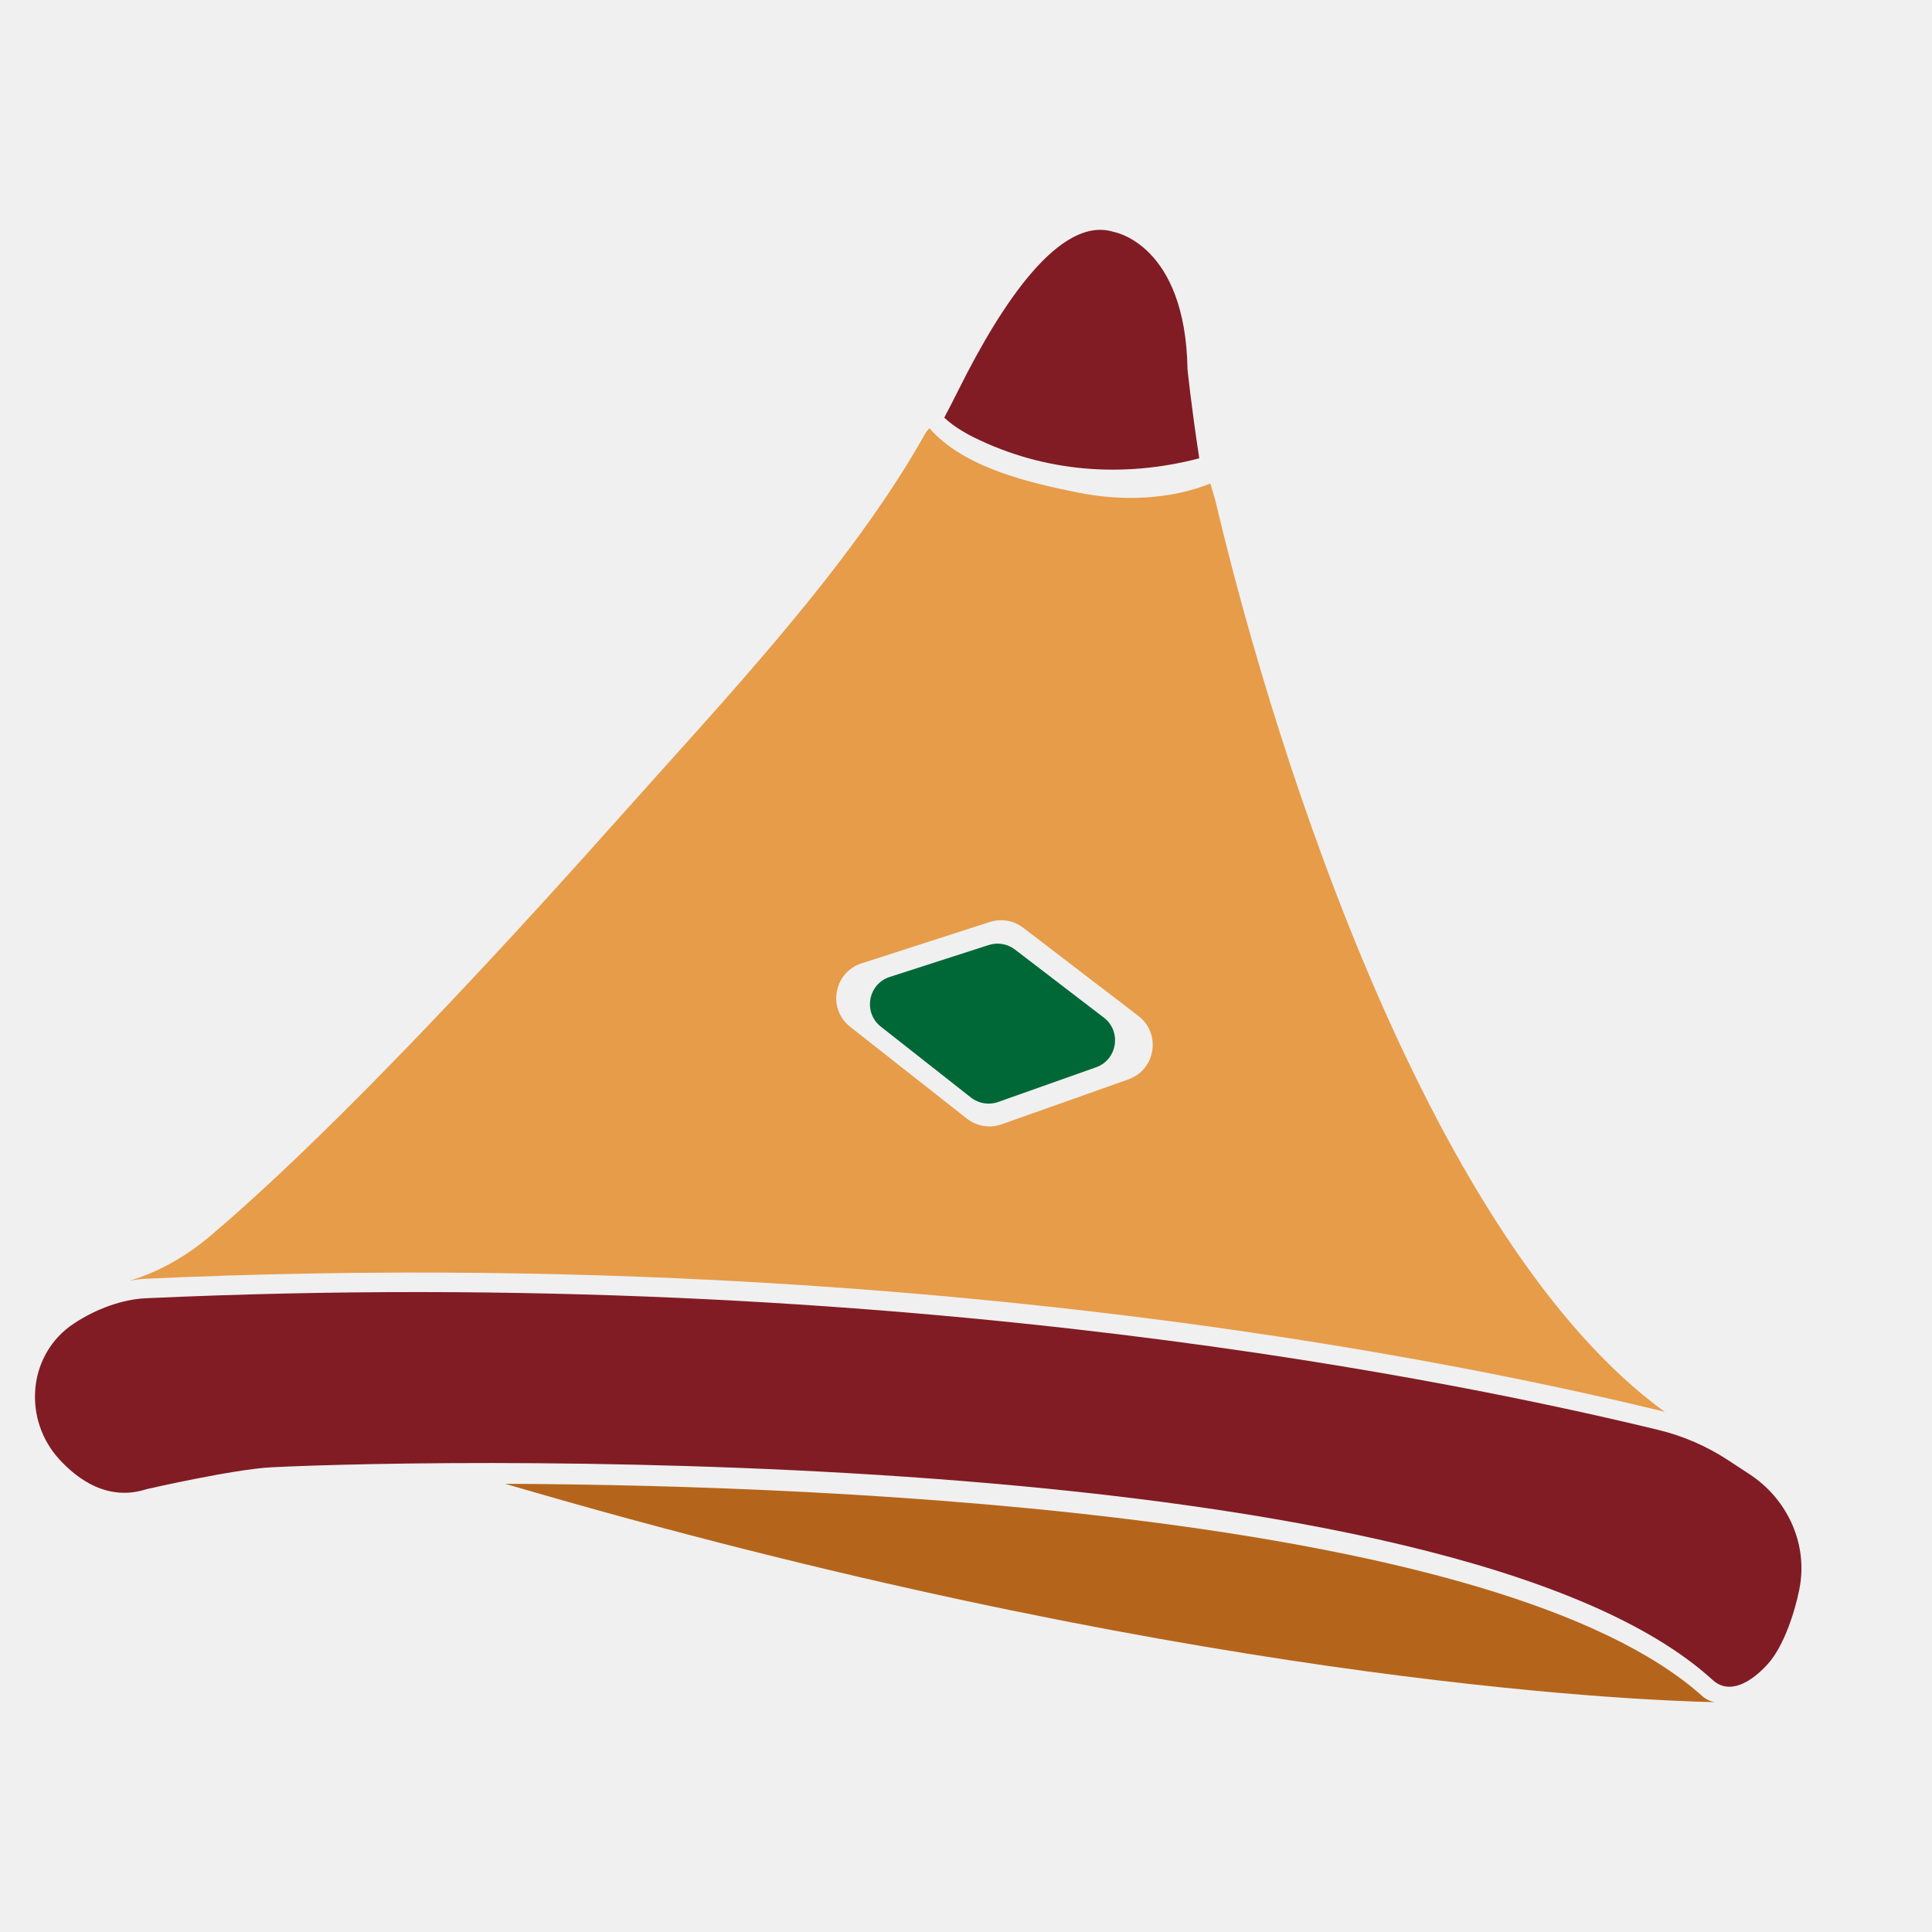
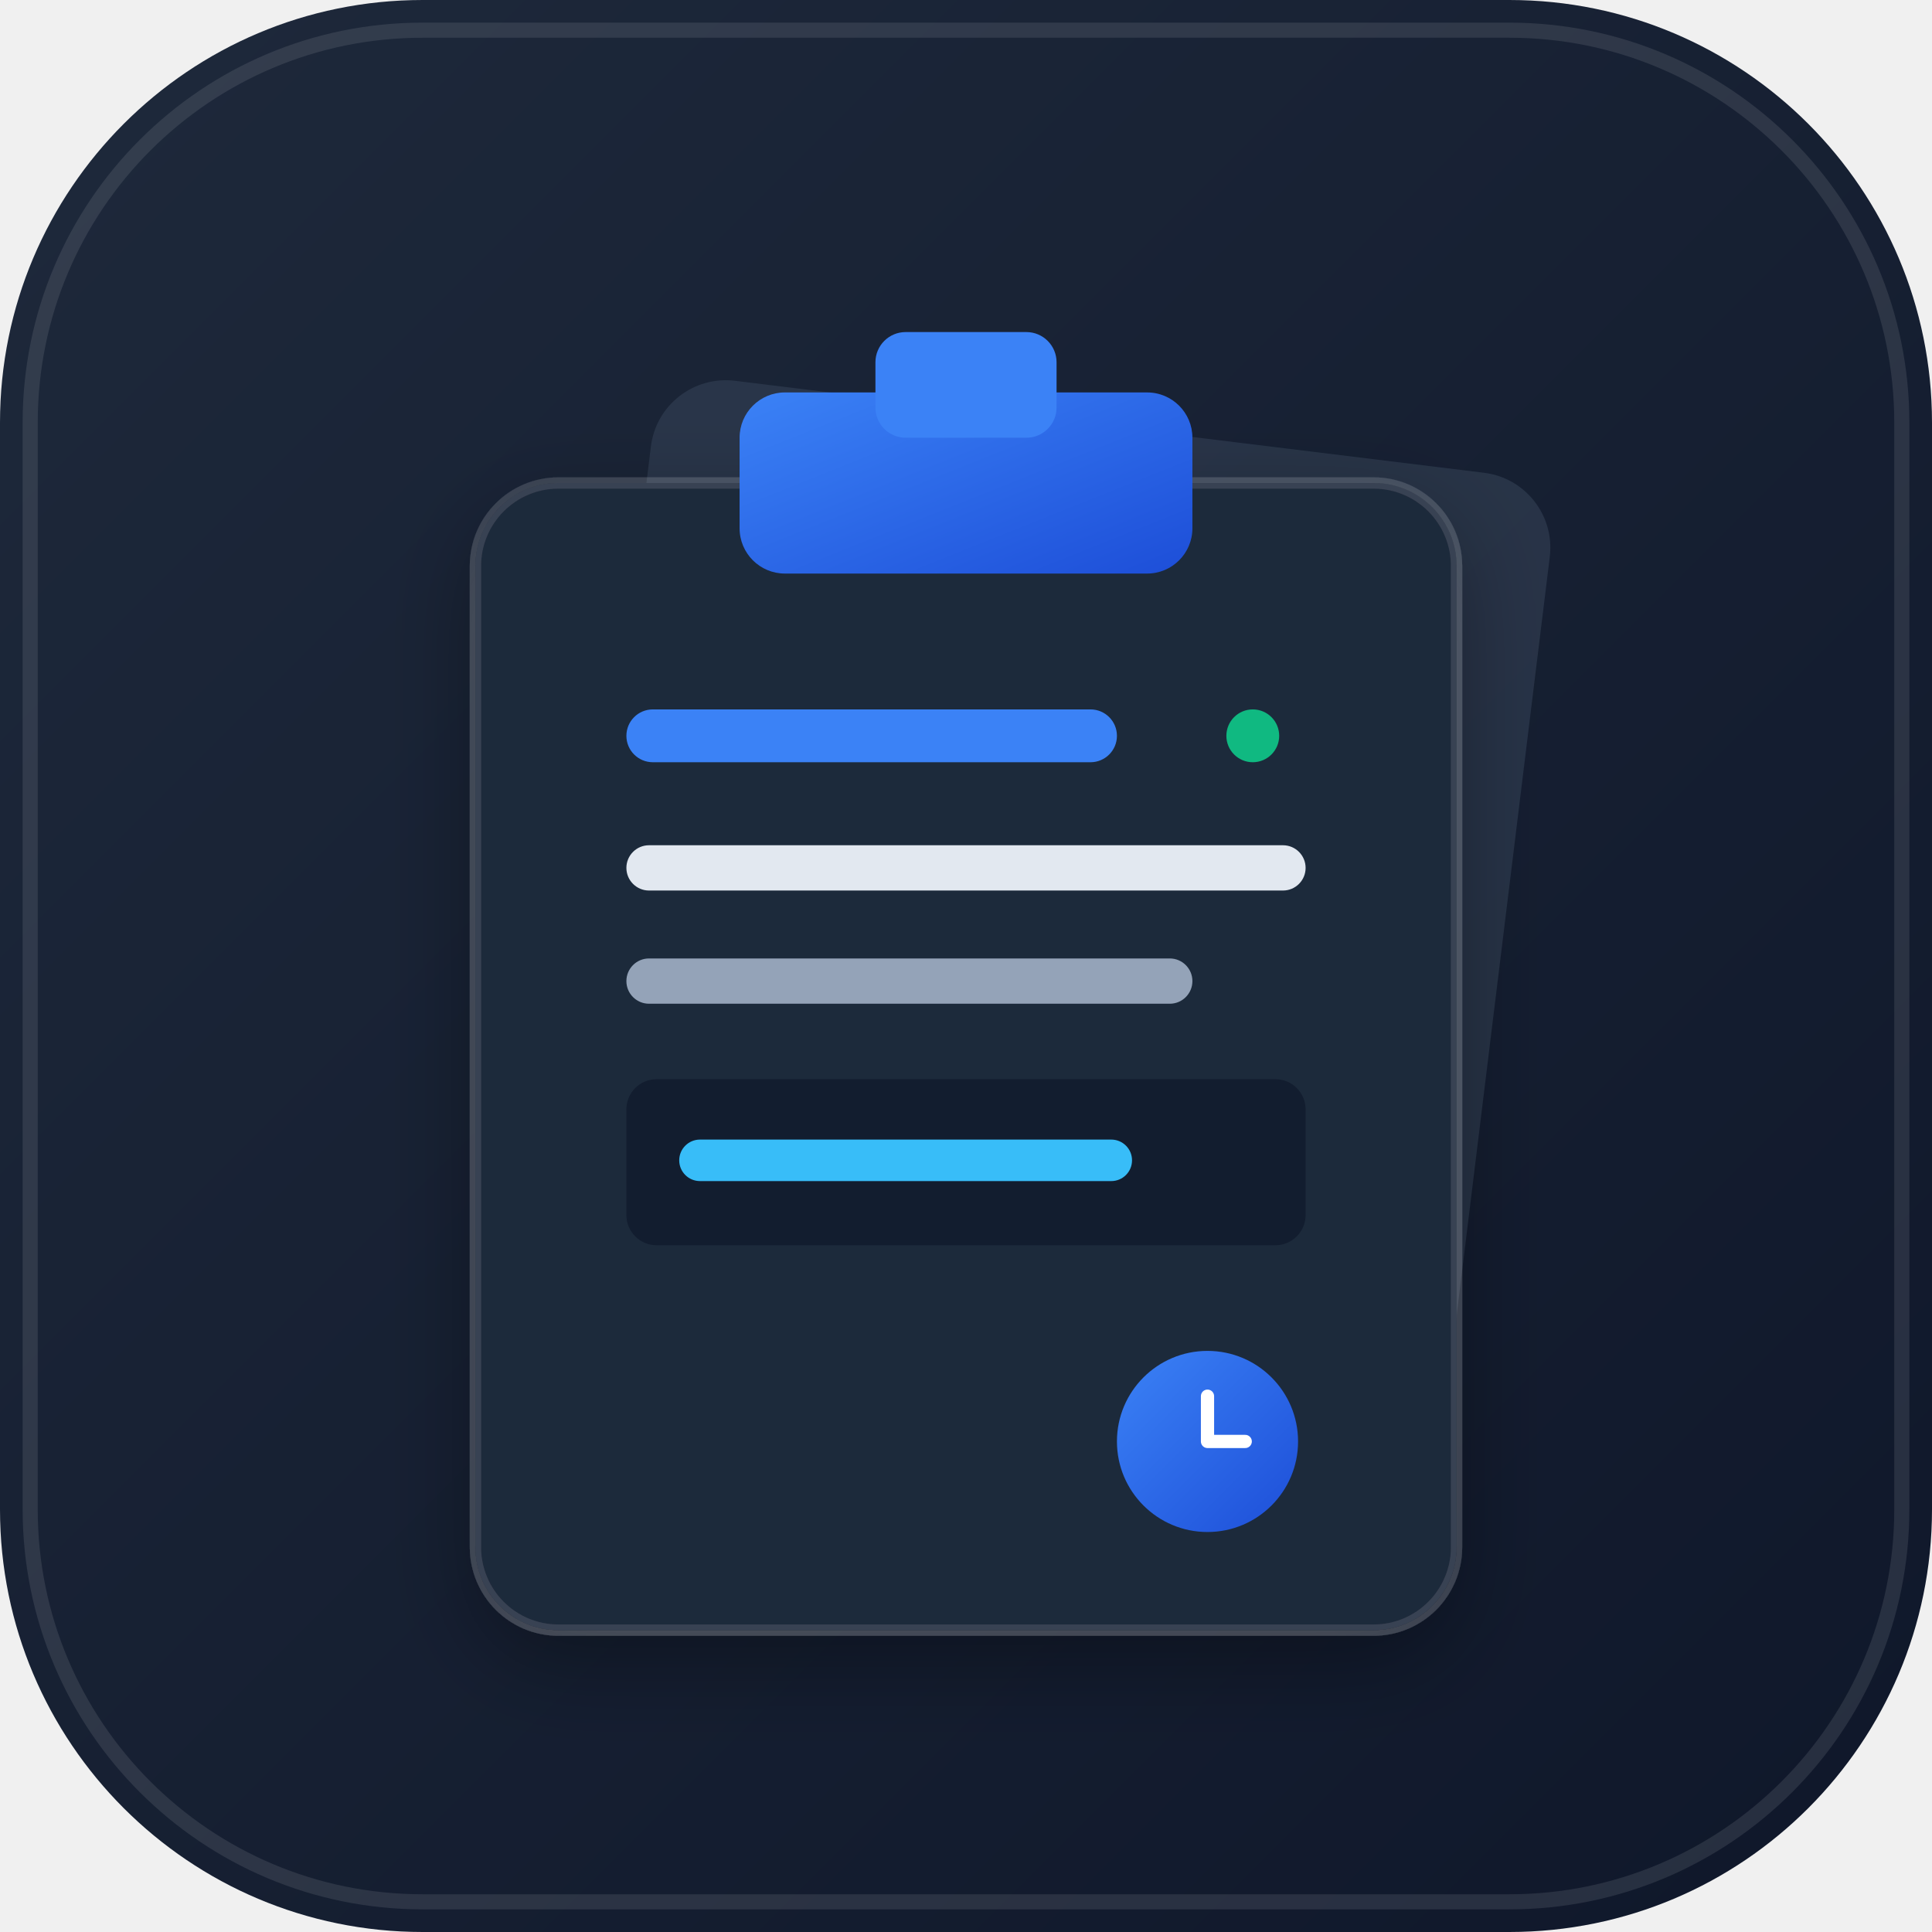
- <svg xmlns="http://www.w3.org/2000/svg" id="Calque_1" data-name="Calque 1" viewBox="0 0 1500 1500">
+ <svg xmlns="http://www.w3.org/2000/svg" viewBox="0 0 512 512" width="100%" height="100%">
  <defs>
-     <style>
-       .cls-1 {
-         fill: #b5651b;
-       }
- 
-       .cls-2 {
-         fill: #e79c49;
-       }
- 
-       .cls-3 {
-         fill: #811c24;
-       }
- 
-       .cls-4 {
-         fill: #006837;
-       }
-     </style>
+     <linearGradient id="bgGrad" x1="0%" y1="0%" x2="100%" y2="100%">
+       <stop offset="0%" stop-color="#1e293b" />
+       <stop offset="100%" stop-color="#0f172a" />
+     </linearGradient>
+     <linearGradient id="primaryGrad" x1="0%" y1="0%" x2="100%" y2="100%">
+       <stop offset="0%" stop-color="#3b82f6" />
+       <stop offset="100%" stop-color="#1d4ed8" />
+     </linearGradient>
+     <filter id="cardShadow" x="-10%" y="-10%" width="120%" height="125%" filterUnits="userSpaceOnUse">
+       <feDropShadow dx="0" dy="8" stdDeviation="12" flood-color="#000000" flood-opacity="0.35" />
+     </filter>
  </defs>
-   <g id="CHAPEAU">
-     <g>
-       <path class="cls-3" d="m756.56,339.78c53.91,26.59,114.95,31.7,174.54,16.04-6.48-42.53-9.12-69.19-9.12-69.19-1.63-97.14-57.16-106.54-57.16-106.54-41.58-13.14-86.89,55.01-120.28,121.92-3.73,7.47-7.54,14.88-11.4,22.26,7.04,6.56,15.12,11.42,23.42,15.52Z" />
-       <path class="cls-4" d="m850.89,828.67l-75.91,26.9c-7.19,2.55-15.18,1.23-21.18-3.48l-69.88-54.97c-14-11.01-10.02-33.18,6.93-38.65l76.81-24.76c6.95-2.24,14.55-.93,20.35,3.51l68.99,52.84c14.01,10.73,10.54,32.73-6.1,38.62Z" />
-       <path class="cls-2" d="m944.01,390.26c-1.12-4.73-3.46-11.41-4.25-14.87-31.19,12.54-68.47,13.96-102.5,7.1-37.51-7.56-88.89-19.18-115.65-50.04-1.32,1.38-2.56,2.92-3.59,4.76-58.01,103.48-157.86,208.45-233.7,293.68-164.45,184.79-263.42,280-321.47,329.04-19.36,16.35-40.54,27.86-62.36,34.51,4.37-.87,8.67-1.45,12.81-1.64,42.51-1.95,84.21-3.25,125.1-4.01,25.67-.48,51.01-.73,76.01-.78,334.61-.66,607.94,35.34,787.59,67.93,38.98,7.07,73.53,13.98,103.36,20.32,33.71,7.17,61.41,13.61,82.53,18.73,1.57.38,3.12.82,4.68,1.24-180.25-130.88-300.42-502.26-348.57-705.99Zm-67.92,447.77l-98.43,34.88c-9.17,3.25-19.37,1.57-27.01-4.44l-90.56-71.24c-17.85-14.04-12.78-42.32,8.83-49.29l99.59-32.11c8.86-2.86,18.56-1.18,25.95,4.48l89.39,68.47c17.87,13.69,13.44,41.74-7.77,49.25Z" />
-       <path class="cls-3" d="m210.9,1139.19c142.5-7.11,916.52-19.38,1118.78,165.12,12.82,11.69,29.56,2.36,43.03-12.6,12.13-13.47,20.81-40.04,24.3-57.83.28-1.42.52-2.82.73-4.22,4.96-33.39-11.02-66.46-39.25-84.97l-16.8-11.02c-16.59-10.88-34.9-18.82-54.18-23.49-142.65-34.56-583.19-129.32-1174.59-102.2-17.79.82-38.42,8.2-55.65,19.67-1.13.75-2.22,1.53-3.3,2.33-32.7,24.54-35.62,72.6-8.1,102.84,14.52,15.96,38.09,33.01,67.83,23.38,0,0,67.75-15.54,97.2-17.01Z" />
-       <path class="cls-1" d="m1321.47,1316.68c-155.91-139.27-658.48-163.55-929.25-164.66,520.76,152.69,870.83,168.05,939.41,169.54-3.55-.49-6.98-2.03-10.17-4.87Z" />
-     </g>
+   <rect width="512" height="512" rx="112" fill="url(#bgGrad)" />
+   <rect x="8" y="8" width="496" height="496" rx="104" fill="none" stroke="rgba(255, 255, 255, 0.1)" stroke-width="4" />
+   <rect x="156" y="112" width="240" height="296" rx="20" fill="#334155" opacity="0.6" transform="rotate(7 276 260)" />
+   <g filter="url(#cardShadow)">
+     <rect x="126" y="128" width="260" height="304" rx="22" fill="#1e293b" stroke="rgba(255, 255, 255, 0.12)" stroke-width="3" />
  </g>
+   <rect x="196" y="104" width="120" height="48" rx="12" fill="url(#primaryGrad)" />
+   <rect x="232" y="88" width="48" height="28" rx="8" fill="#3b82f6" />
+   <rect x="166" y="188" width="130" height="14" rx="7" fill="#3b82f6" />
+   <circle cx="332" cy="195" r="7" fill="#10b981" />
+   <rect x="166" y="224" width="180" height="12" rx="6" fill="#e2e8f0" />
+   <rect x="166" y="254" width="150" height="12" rx="6" fill="#94a3b8" />
+   <rect x="166" y="286" width="180" height="44" rx="8" fill="rgba(15, 23, 42, 0.7)" />
+   <rect x="180" y="302" width="120" height="11" rx="5.5" fill="#38bdf8" />
+   <circle cx="320" cy="382" r="24" fill="url(#primaryGrad)" />
+   <path d="M320 370 V382 H330" fill="none" stroke="#ffffff" stroke-width="3.5" stroke-linecap="round" stroke-linejoin="round" />
</svg>
